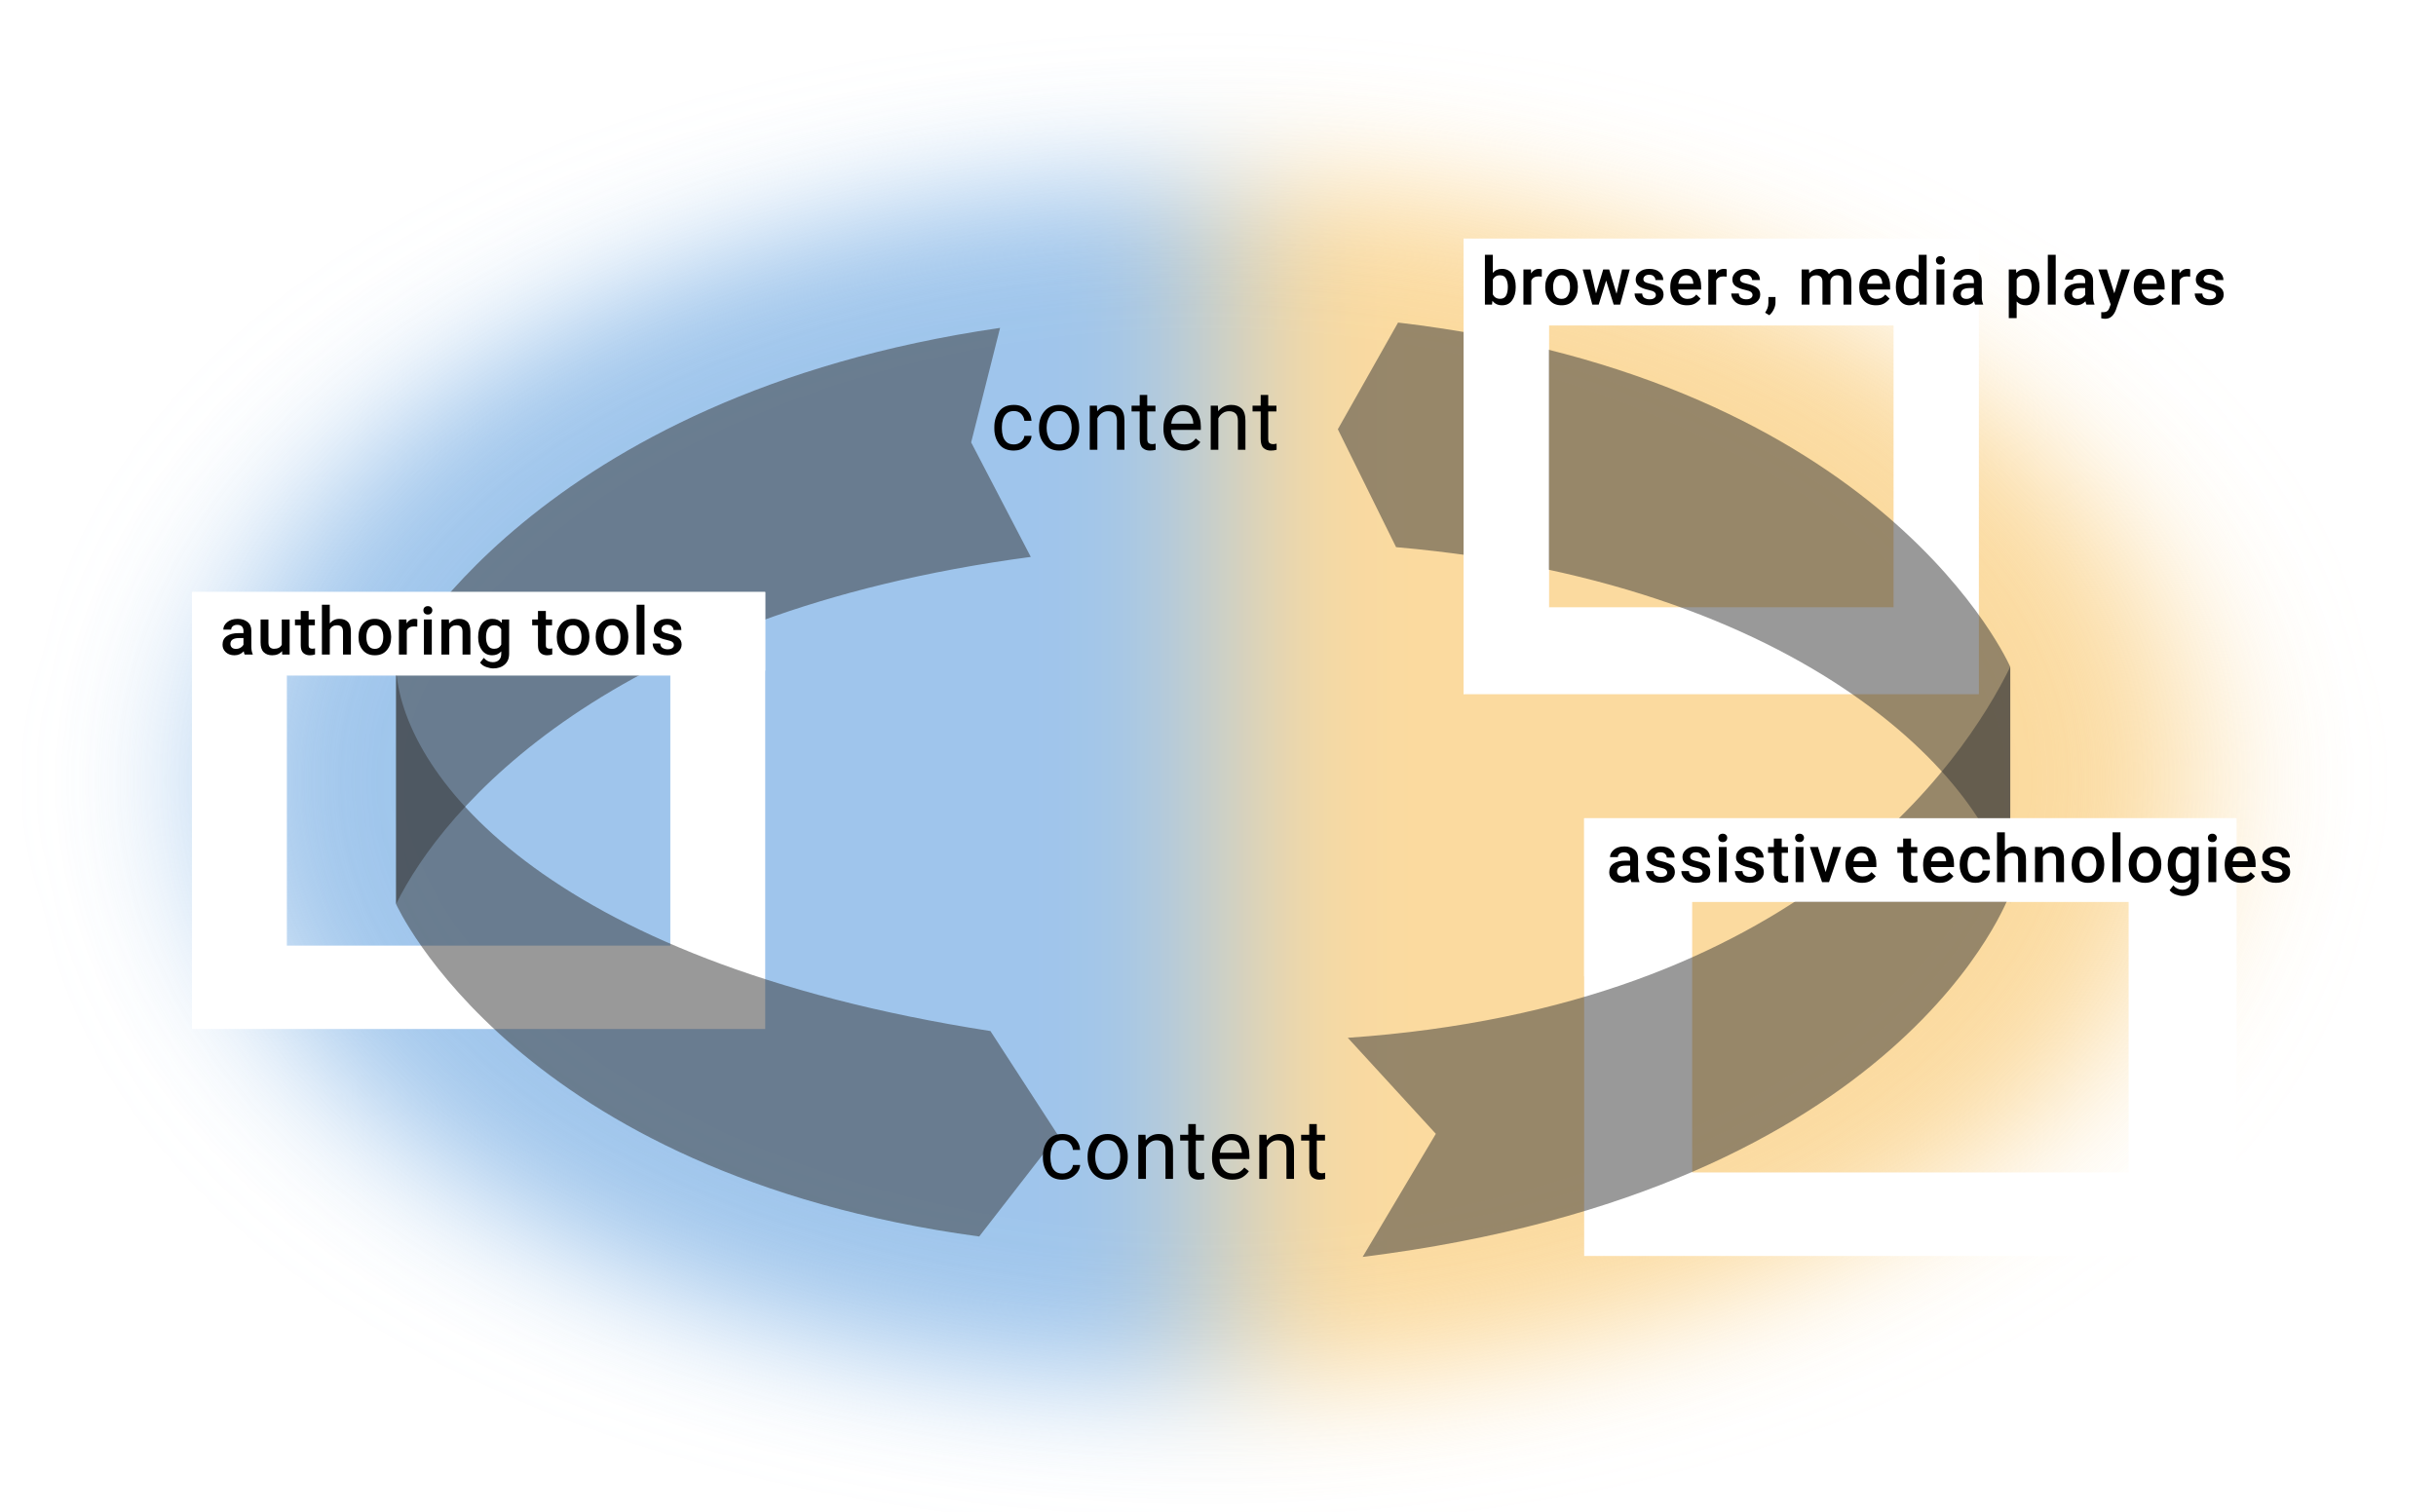
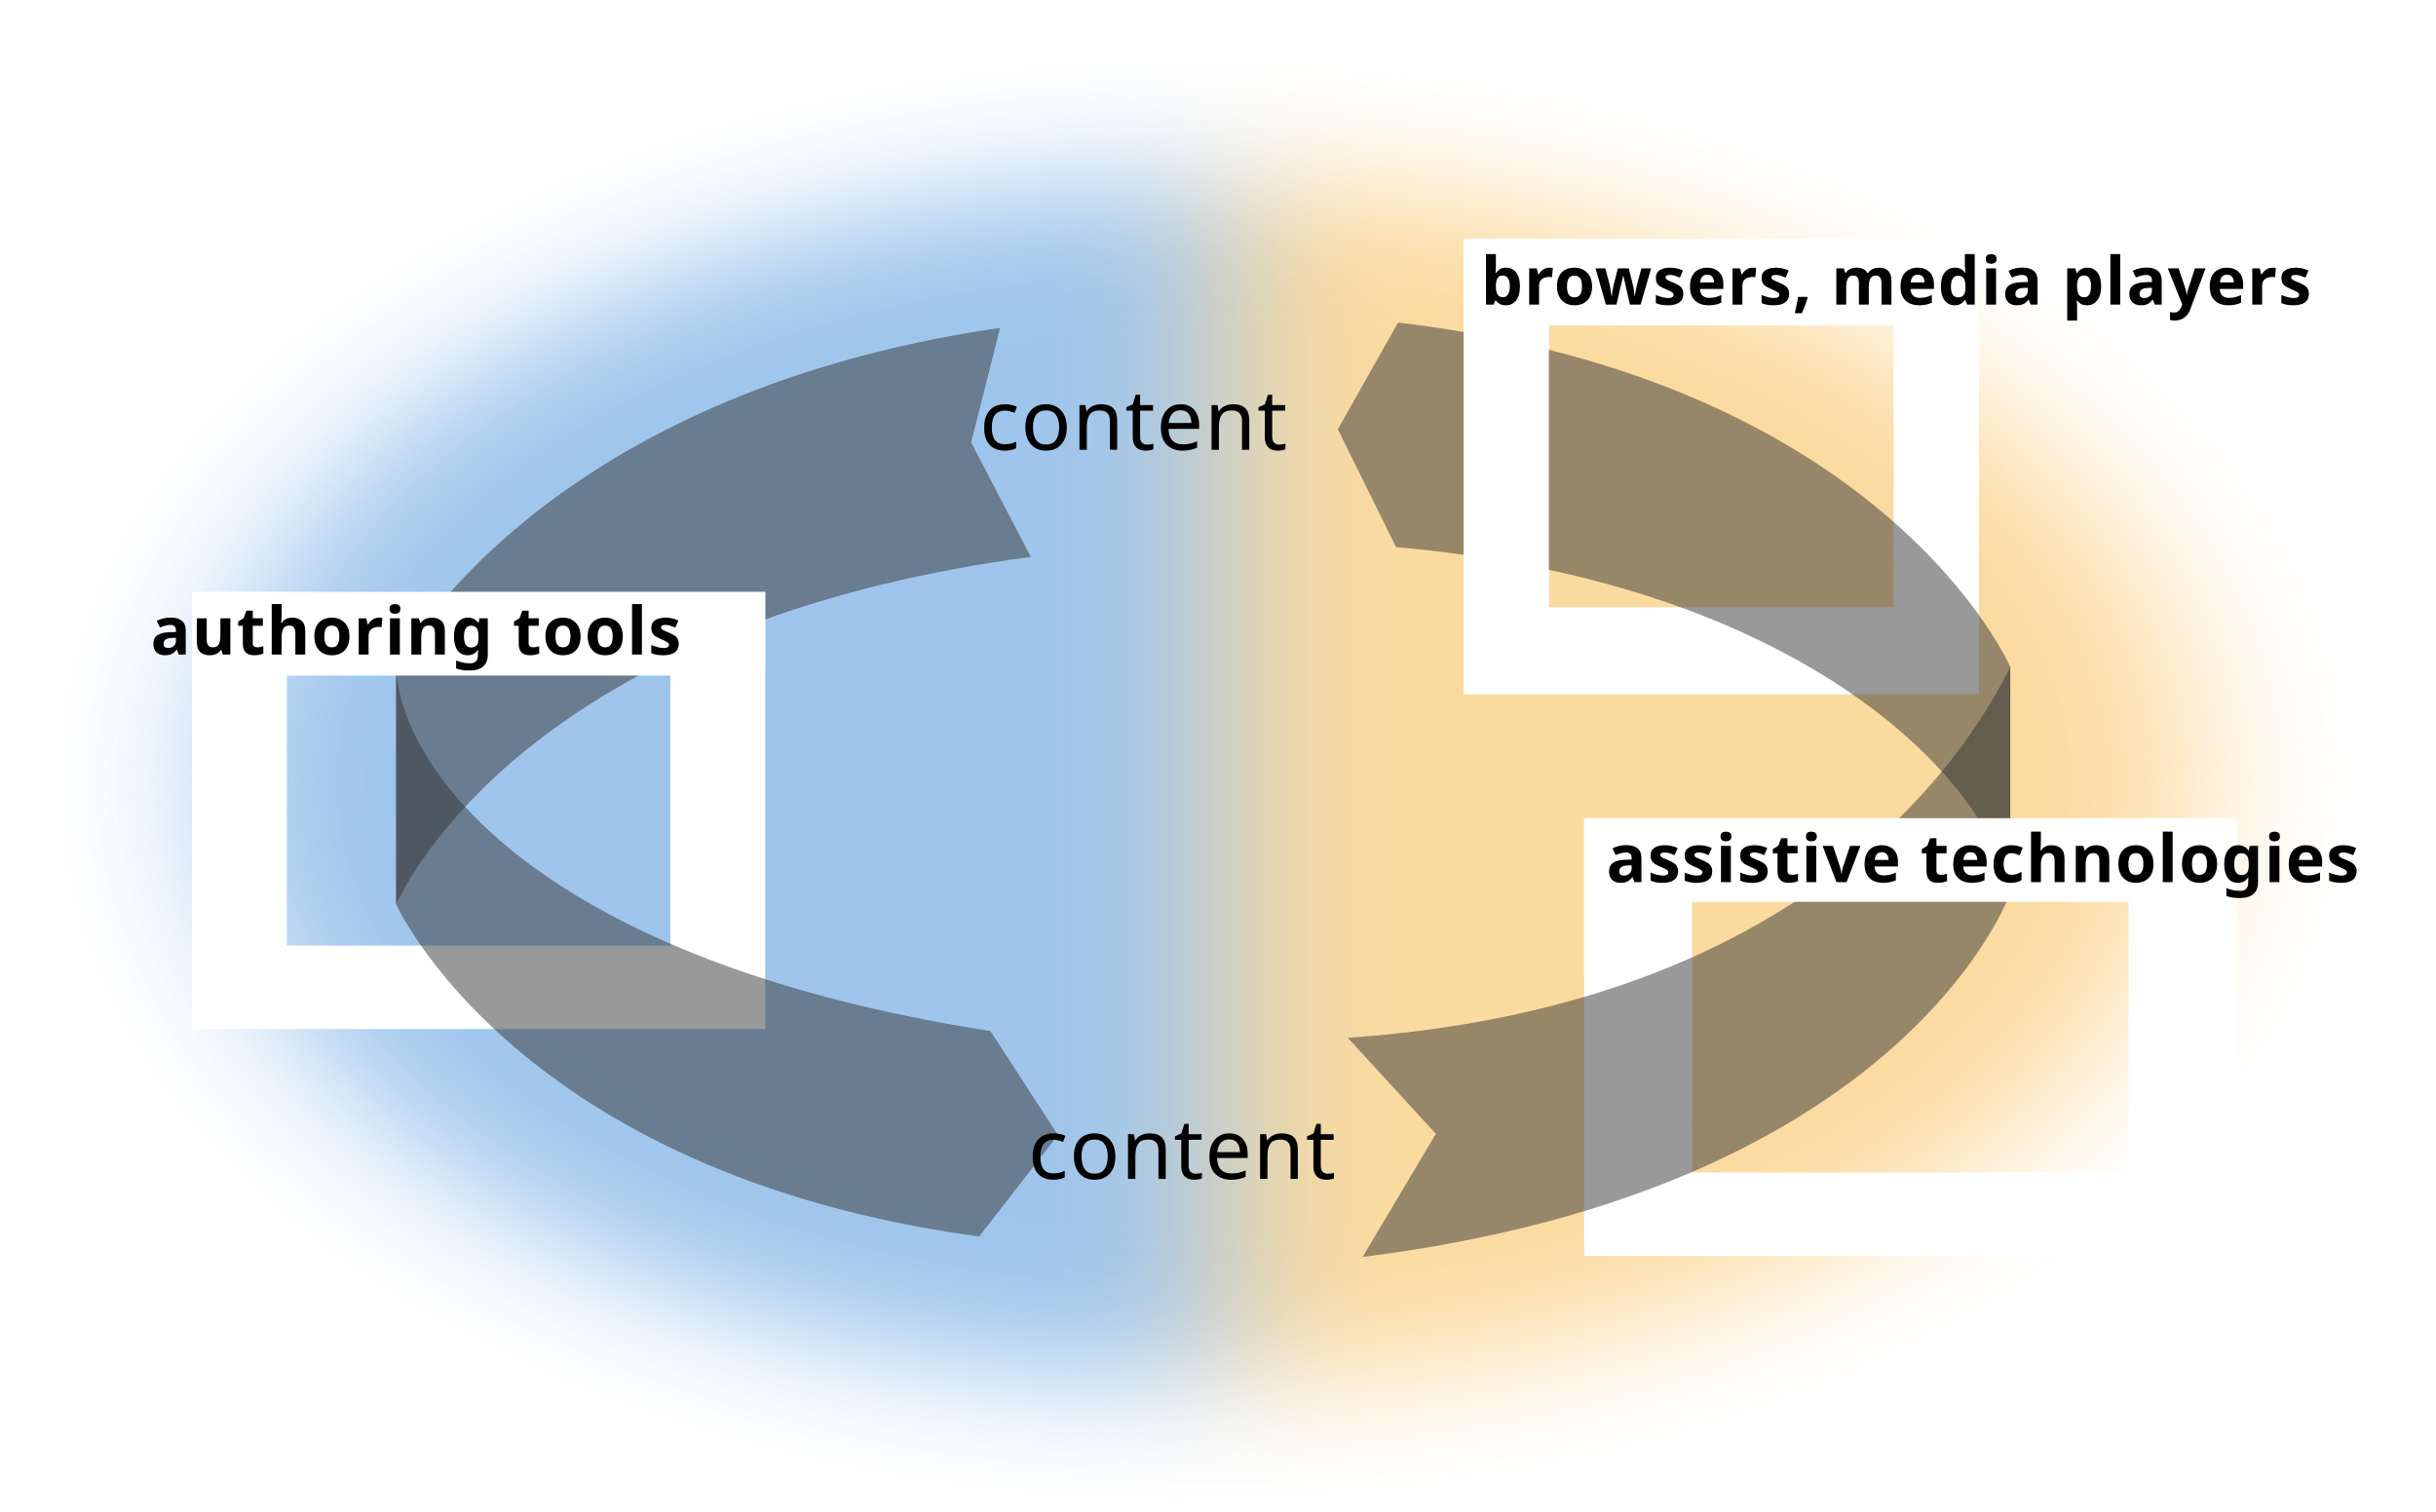
<svg xmlns="http://www.w3.org/2000/svg" xmlns:xlink="http://www.w3.org/1999/xlink" version="1.1" id="svg2" width="440" height="273" viewBox="0 0 440 273">
  <defs id="defs6">
    <linearGradient xlink:href="#linearGradient1018" id="linearGradient1035" x1="33.827" y1="413.217" x2="450.794" y2="413.217" gradientUnits="userSpaceOnUse" gradientTransform="translate(0,-162)" />
    <linearGradient id="linearGradient1018">
      <stop style="stop-color:#87b7e7;stop-opacity:1" offset="0" id="stop1014" />
      <stop id="stop1022" offset="0.498" style="stop-color:#87b7e7;stop-opacity:1" />
      <stop style="stop-color:#fad187;stop-opacity:1" offset="0.521" id="stop1024" />
      <stop style="stop-color:#fad187;stop-opacity:1" offset="1" id="stop1016" />
    </linearGradient>
    <filter style="color-interpolation-filters:sRGB" id="filter1077" x="-0.096" width="1.193" y="-0.123" height="1.245">
      <feGaussianBlur stdDeviation="16.752" id="feGaussianBlur1079" />
    </filter>
  </defs>
  <g id="layer2" style="display:inline;opacity:1">
    <rect style="display:inline;fill:#ffffff;fill-opacity:1;fill-rule:nonzero;stroke:none;stroke-width:3.797;stroke-miterlimit:4;stroke-dasharray:none;stroke-dashoffset:12.67;stroke-opacity:1" id="rect131" width="457.796" height="291.202" x="-7.868" y="-9.278" ry="0" />
    <path style="display:inline;opacity:0.8;vector-effect:none;fill:url(#linearGradient1035);fill-opacity:1;stroke:none;stroke-width:1.499;stroke-linecap:butt;stroke-linejoin:miter;stroke-miterlimit:4;stroke-dasharray:none;stroke-dashoffset:11.83;stroke-opacity:0.623;filter:url(#filter1077)" d="M 450.794,251.217 A 208.484,163.778 0 0 1 242.311,414.996 208.484,163.778 0 0 1 33.827,251.217 208.484,163.778 0 0 1 242.311,87.439 208.484,163.778 0 0 1 450.794,251.217 Z" id="path1026" transform="matrix(0.859725,0,0,0.6637454,9.230372,-25.7272)" />
    <path style="display:inline;opacity:1;vector-effect:none;fill:#ffffff;fill-opacity:1;stroke:none;stroke-width:13.941;stroke-linecap:butt;stroke-linejoin:round;stroke-miterlimit:4;stroke-dasharray:none;stroke-dashoffset:11.83;stroke-opacity:1" d="m 264.354,43.097 v 82.316 h 93.077 V 43.097 Z m 15.407,15.702 h 62.264 v 50.909 h -62.264 z" id="rect841-5" />
    <path style="opacity:0.5;fill:#333333;fill-opacity:1;fill-rule:nonzero;stroke:none;stroke-width:2.933;stroke-miterlimit:4;stroke-dasharray:none;stroke-dashoffset:12.67;stroke-opacity:1" d="m 252.525,58.271 -10.879,19.276 10.52,21.3 c 77.519,6.765 110.208,46.08 110.934,64.48 V 120.471 c 0,0 -22.455,-51.827 -110.574,-62.199 z m -71.885,0.963 C 96.199,71.505 71.541,120.471 71.541,120.471 v 42.857 c 8.501,-17.312 38.256,-52.56 114.645,-62.719 l -10.772,-20.688 z" id="rect120" />
    <path style="display:inline;opacity:1;vector-effect:none;fill:#ffffff;fill-opacity:1;stroke:none;stroke-width:14.399;stroke-linecap:butt;stroke-linejoin:round;stroke-miterlimit:4;stroke-dasharray:none;stroke-dashoffset:11.83;stroke-opacity:1" d="m 34.677,106.952 v 78.941 H 138.215 v -78.941 z m 17.138,15.058 h 69.262 v 48.822 H 51.815 Z" id="rect841-5-7" />
    <path id="path893" d="m 286.139,147.82 v 79.078 h 117.848 v -79.078 z m 19.507,15.085 h 78.834 v 48.907 h -78.834 z" style="display:inline;opacity:1;vector-effect:none;fill:#ffffff;fill-opacity:1;stroke:none;stroke-width:15.375;stroke-linecap:butt;stroke-linejoin:round;stroke-miterlimit:4;stroke-dasharray:none;stroke-dashoffset:11.83;stroke-opacity:1" />
    <path id="path127" d="m 176.866,223.38 14.22,-18.321 -12.19,-18.795 C 97.081,173.533 72.267,138.871 71.541,120.471 v 42.857 c 0,0 21.739,48.725 105.325,60.052 z m 69.26,3.69 c 98.281,-12.27 116.974,-65.742 116.974,-65.742 V 120.471 c -8.501,17.312 -38.017,61.389 -119.655,67.014 l 15.903,17.347 z" style="opacity:0.5;fill:#333333;fill-opacity:1;fill-rule:nonzero;stroke:none;stroke-width:2.933;stroke-miterlimit:4;stroke-dasharray:none;stroke-dashoffset:12.67;stroke-opacity:1" />
    <path style="display:inline;opacity:1;vector-effect:none;fill:#ffffff;fill-opacity:1;stroke:none;stroke-width:14.399;stroke-linecap:butt;stroke-linejoin:round;stroke-miterlimit:4;stroke-dasharray:none;stroke-dashoffset:11.83;stroke-opacity:1" d="m 34.677,106.952 17.139,15.058 h 69.26 l 17.139,-0.855 v -14.204 z" id="path132" />
    <path style="display:inline;opacity:1;vector-effect:none;fill:#ffffff;fill-opacity:1;stroke:none;stroke-width:15.375;stroke-linecap:butt;stroke-linejoin:round;stroke-miterlimit:4;stroke-dasharray:none;stroke-dashoffset:11.83;stroke-opacity:1" d="m 286.139,147.821 v 28.563 l 19.507,-13.479 h 78.834 l 19.507,-15.084 z" id="path139" />
    <path style="display:inline;opacity:1;vector-effect:none;fill:#ffffff;fill-opacity:1;stroke:none;stroke-width:13.941;stroke-linecap:butt;stroke-linejoin:round;stroke-miterlimit:4;stroke-dasharray:none;stroke-dashoffset:11.83;stroke-opacity:1" d="m 264.355,43.097 v 82.315 l 15.406,-15.703 V 58.799 Z" id="path144" />
  </g>
  <g id="layer3" style="display:inline">
-     <text xml:space="preserve" style="font-style:normal;font-variant:normal;font-weight:normal;font-stretch:normal;font-size:9.691px;line-height:1.25;font-family:Roboto;-inkscape-font-specification:Roboto;text-align:end;letter-spacing:0px;word-spacing:0px;text-anchor:end;display:inline;opacity:1;fill:#010101;fill-opacity:1;stroke:none;stroke-width:0.808" x="135.451" y="118.255" id="text1627">
-       <tspan id="tspan1625" x="135.651" y="118.255" style="font-style:normal;font-variant:normal;font-weight:500;font-stretch:normal;font-size:12px;font-family:Roboto;-inkscape-font-specification:'Roboto Medium';text-align:end;letter-spacing:0.2px;text-anchor:end;fill:#010101;fill-opacity:1;stroke-width:0.808">authoring tools</tspan>
+     <text xml:space="preserve" style="font-style:normal;font-variant:normal;font-weight:normal;font-stretch:normal;font-size:9.691px;line-height:1.25;font-family:'Noto sans';-inkscape-font-specification:'Noto sans';text-align:end;letter-spacing:0px;word-spacing:0px;text-anchor:end;display:inline;opacity:1;fill:#010101;fill-opacity:1;stroke:none;stroke-width:0.808" x="135.451" y="118.255" id="text1627">
+       <tspan id="tspan1625" x="135.651" y="118.255" style="font-style:normal;font-variant:normal;font-weight:bold;font-stretch:normal;font-size:12px;font-family:'Noto sans';-inkscape-font-specification:'Noto sans Bold';text-align:end;letter-spacing:0.2px;text-anchor:end;fill:#010101;fill-opacity:1;stroke-width:0.808">authoring tools</tspan>
    </text>
-     <text xml:space="preserve" style="font-style:normal;font-variant:normal;font-weight:normal;font-stretch:normal;font-size:9.691px;line-height:1.25;font-family:Roboto;-inkscape-font-specification:Roboto;letter-spacing:0px;word-spacing:0px;display:inline;opacity:1;fill:#010101;fill-opacity:1;stroke:none;stroke-width:0.808" x="267.478" y="55.027" id="text1635">
-       <tspan id="tspan1633" x="267.478" y="55.027" style="font-style:normal;font-variant:normal;font-weight:500;font-stretch:normal;font-size:12px;font-family:Roboto;-inkscape-font-specification:'Roboto Medium';letter-spacing:0.2px;fill:#010101;fill-opacity:1;stroke-width:0.808">browsers, media players</tspan>
+     <text xml:space="preserve" style="font-style:normal;font-variant:normal;font-weight:normal;font-stretch:normal;font-size:9.691px;line-height:1.25;font-family:'Noto sans';-inkscape-font-specification:'Noto sans';letter-spacing:0px;word-spacing:0px;display:inline;opacity:1;fill:#010101;fill-opacity:1;stroke:none;stroke-width:0.808" x="267.478" y="55.027" id="text1635">
+       <tspan id="tspan1633" x="267.478" y="55.027" style="font-style:normal;font-variant:normal;font-weight:bold;font-stretch:normal;font-size:12px;font-family:'Noto sans';-inkscape-font-specification:'Noto sans Bold';letter-spacing:0.2px;fill:#010101;fill-opacity:1;stroke-width:0.808">browsers, media players</tspan>
    </text>
-     <text xml:space="preserve" style="font-style:normal;font-variant:normal;font-weight:normal;font-stretch:normal;font-size:9.691px;line-height:1.25;font-family:Roboto;-inkscape-font-specification:Roboto;letter-spacing:0px;word-spacing:0px;display:inline;opacity:1;fill:#010101;fill-opacity:1;stroke:none;stroke-width:0.808" x="290.137" y="159.362" id="text1639">
-       <tspan id="tspan1637" x="290.137" y="159.362" style="font-style:normal;font-variant:normal;font-weight:500;font-stretch:normal;font-size:12px;font-family:Roboto;-inkscape-font-specification:'Roboto Medium';letter-spacing:0.2px;fill:#010101;fill-opacity:1;stroke-width:0.808">assistive technologies</tspan>
+     <text xml:space="preserve" style="font-style:normal;font-variant:normal;font-weight:normal;font-stretch:normal;font-size:9.691px;line-height:1.25;font-family:'Noto sans';-inkscape-font-specification:'Noto sans';letter-spacing:0px;word-spacing:0px;display:inline;opacity:1;fill:#010101;fill-opacity:1;stroke:none;stroke-width:0.808" x="290.137" y="159.362" id="text1639">
+       <tspan id="tspan1637" x="290.137" y="159.362" style="font-style:normal;font-variant:normal;font-weight:bold;font-stretch:normal;font-size:12px;font-family:'Noto sans';-inkscape-font-specification:'Noto sans Bold';letter-spacing:0.2px;fill:#010101;fill-opacity:1;stroke-width:0.808">assistive technologies</tspan>
    </text>
-     <text xml:space="preserve" style="font-style:normal;font-variant:normal;font-weight:normal;font-stretch:normal;font-size:9.691px;line-height:1.25;font-family:Roboto;-inkscape-font-specification:Roboto;text-align:center;letter-spacing:0px;word-spacing:0px;text-anchor:middle;display:inline;opacity:1;fill:#000000;fill-opacity:1;stroke:none;stroke-width:0.808" x="210.923" y="81.257" id="text1643">
-       <tspan id="tspan1641" x="211.023" y="81.257" style="font-size:15.075px;text-align:center;letter-spacing:0.2px;text-anchor:middle;stroke-width:0.808">content</tspan>
+     <text xml:space="preserve" style="font-style:normal;font-variant:normal;font-weight:normal;font-stretch:normal;font-size:9.691px;line-height:1.25;font-family:'Noto sans';-inkscape-font-specification:'Noto sans';text-align:center;letter-spacing:0px;word-spacing:0px;text-anchor:middle;display:inline;opacity:1;fill:#000000;fill-opacity:1;stroke:none;stroke-width:0.808" x="210.923" y="81.257" id="text1643">
+       <tspan id="tspan1641" x="211.023" y="81.257" style="font-size:15.075px;text-align:center;letter-spacing:0.2px;text-anchor:middle;stroke-width:0.808;-inkscape-font-specification:'Noto sans';font-family:'Noto sans';font-weight:normal;font-style:normal;font-stretch:normal;font-variant:normal">content</tspan>
    </text>
-     <text xml:space="preserve" style="font-style:normal;font-variant:normal;font-weight:normal;font-stretch:normal;font-size:9.691px;line-height:1.25;font-family:Roboto;-inkscape-font-specification:Roboto;text-align:center;letter-spacing:0px;word-spacing:0px;text-anchor:middle;display:inline;opacity:1;fill:#000000;fill-opacity:1;stroke:none;stroke-width:0.808" x="219.696" y="212.973" id="text1643-3">
-       <tspan id="tspan1641-6" x="219.796" y="212.973" style="font-size:15.075px;text-align:center;letter-spacing:0.2px;text-anchor:middle;stroke-width:0.808">content</tspan>
+     <text xml:space="preserve" style="font-style:normal;font-variant:normal;font-weight:normal;font-stretch:normal;font-size:9.691px;line-height:1.25;font-family:'Noto sans';-inkscape-font-specification:'Noto sans';text-align:center;letter-spacing:0px;word-spacing:0px;text-anchor:middle;display:inline;opacity:1;fill:#000000;fill-opacity:1;stroke:none;stroke-width:0.808" x="219.696" y="212.973" id="text1643-3">
+       <tspan id="tspan1641-6" x="219.796" y="212.973" style="font-size:15.075px;text-align:center;letter-spacing:0.2px;text-anchor:middle;stroke-width:0.808;-inkscape-font-specification:'Noto sans';font-family:'Noto sans';font-weight:normal;font-style:normal;font-stretch:normal;font-variant:normal">content</tspan>
    </text>
  </g>
</svg>
